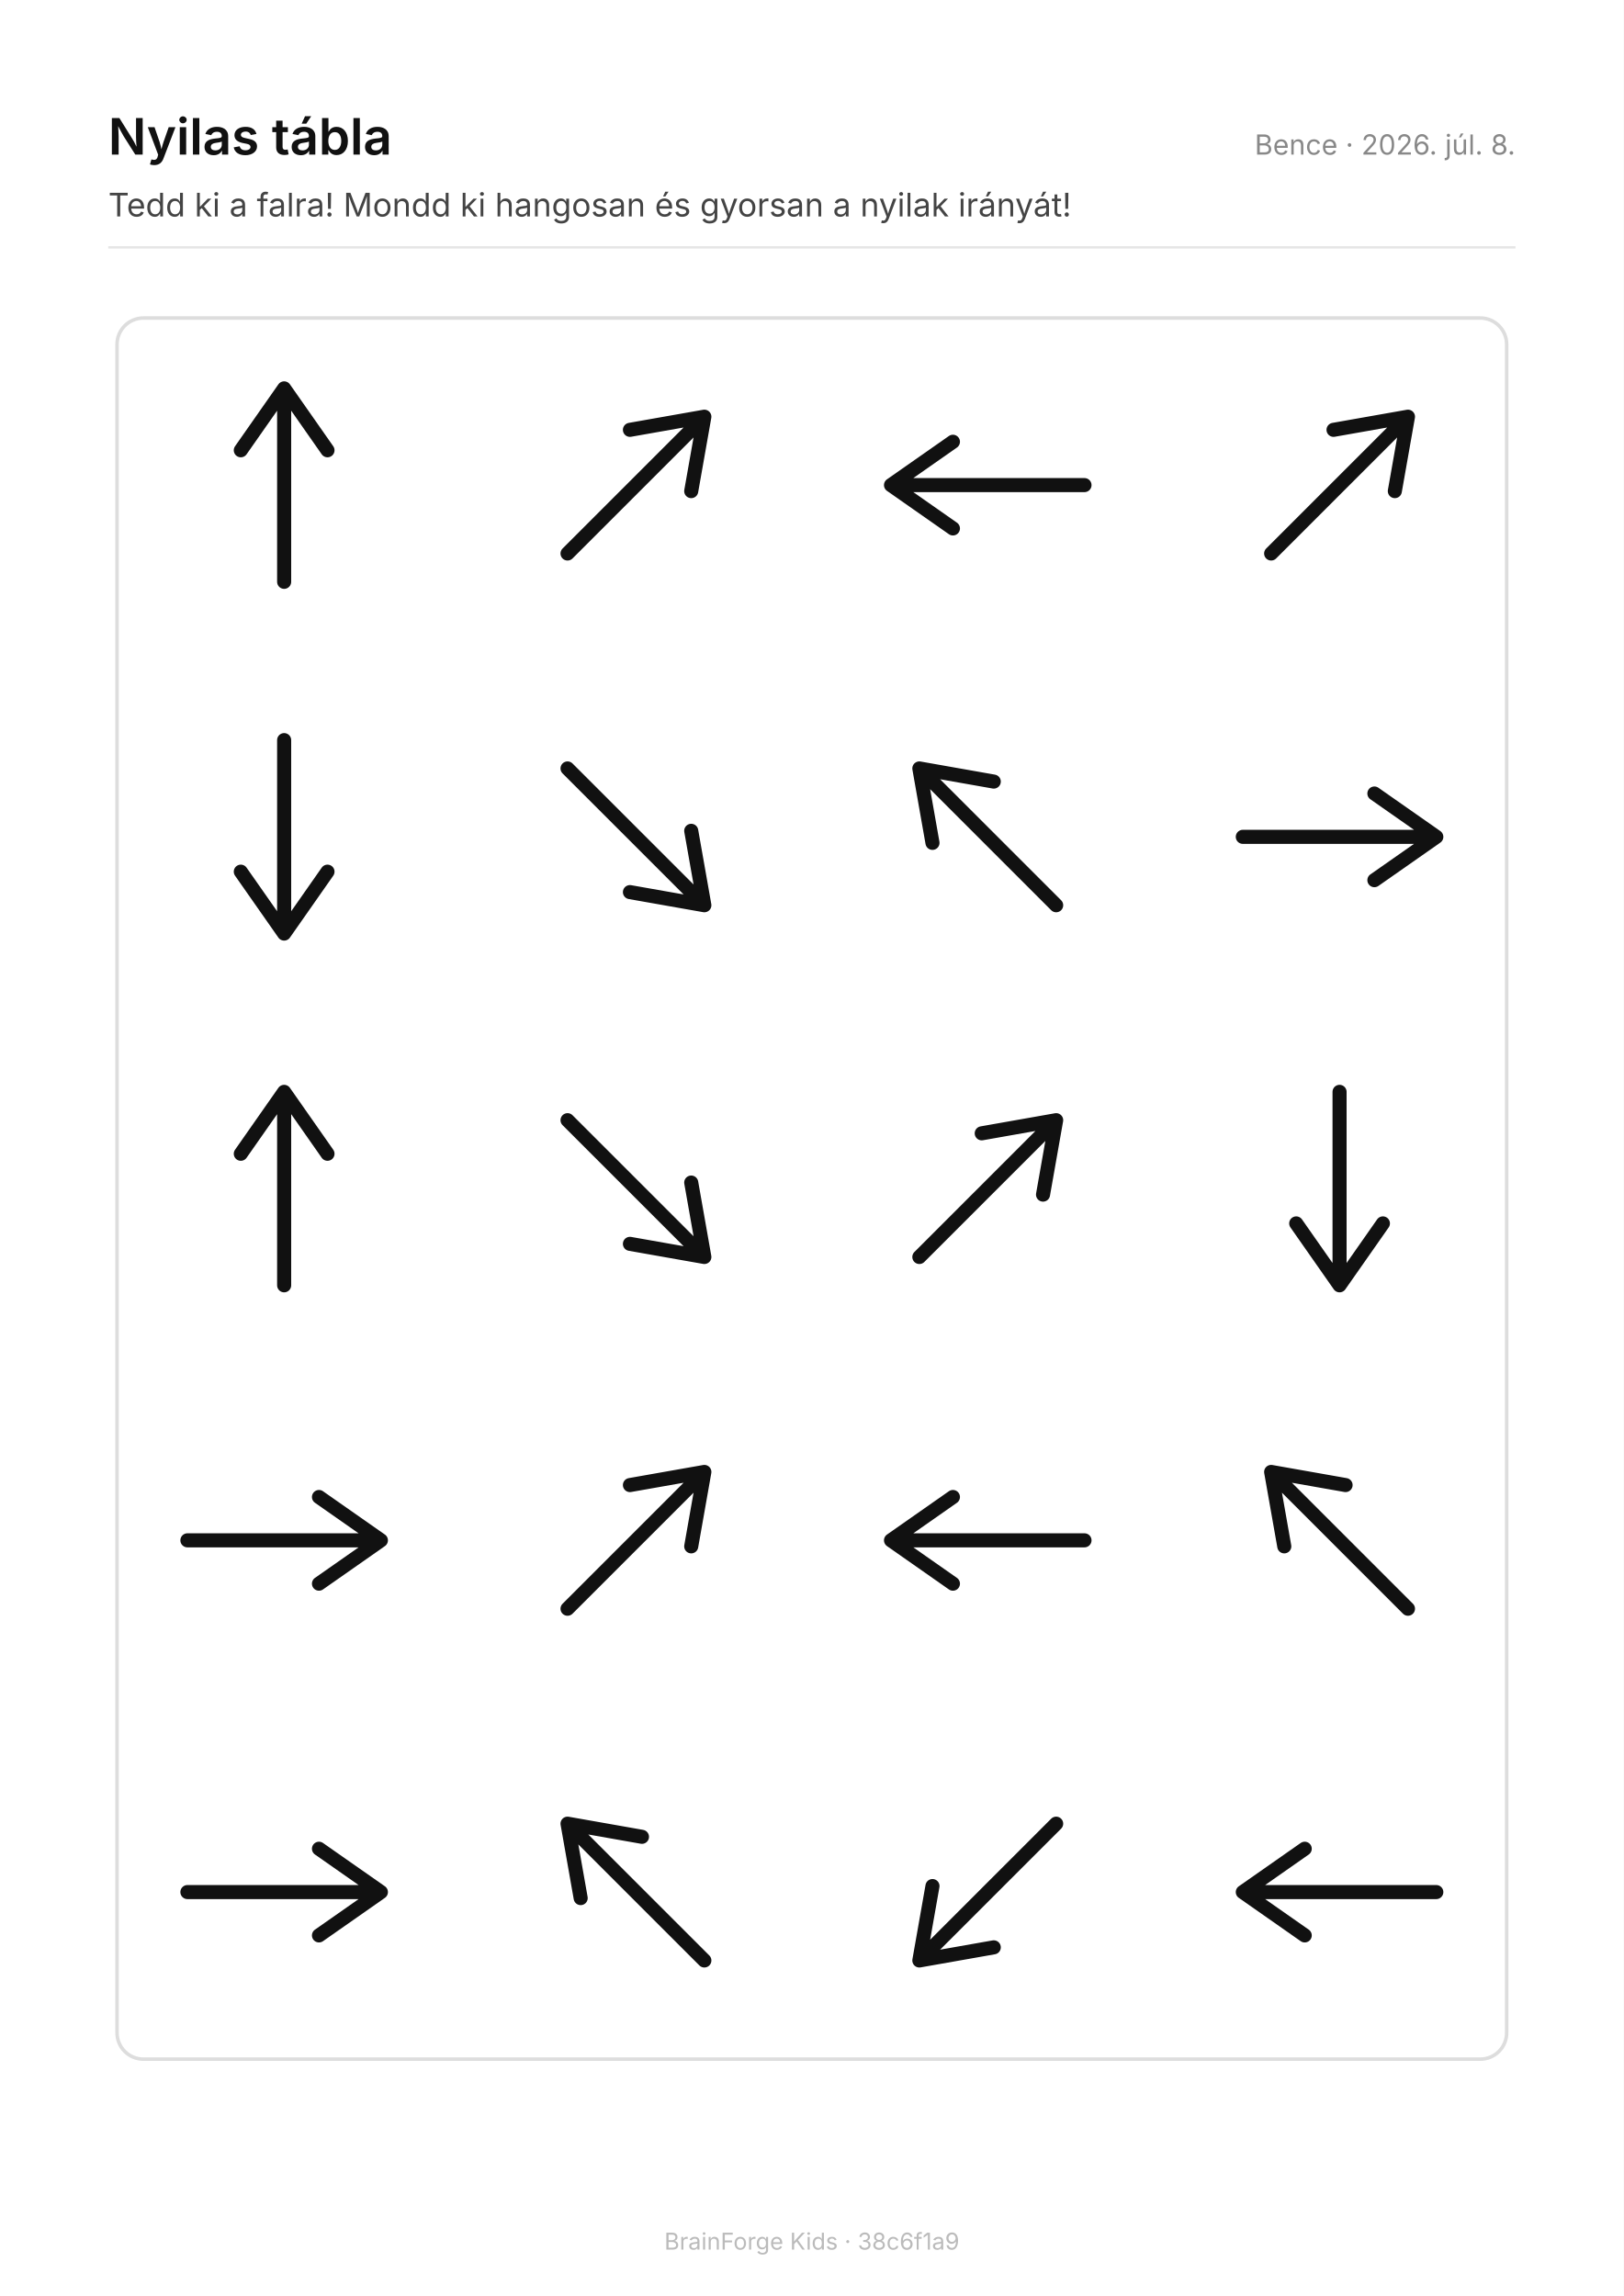
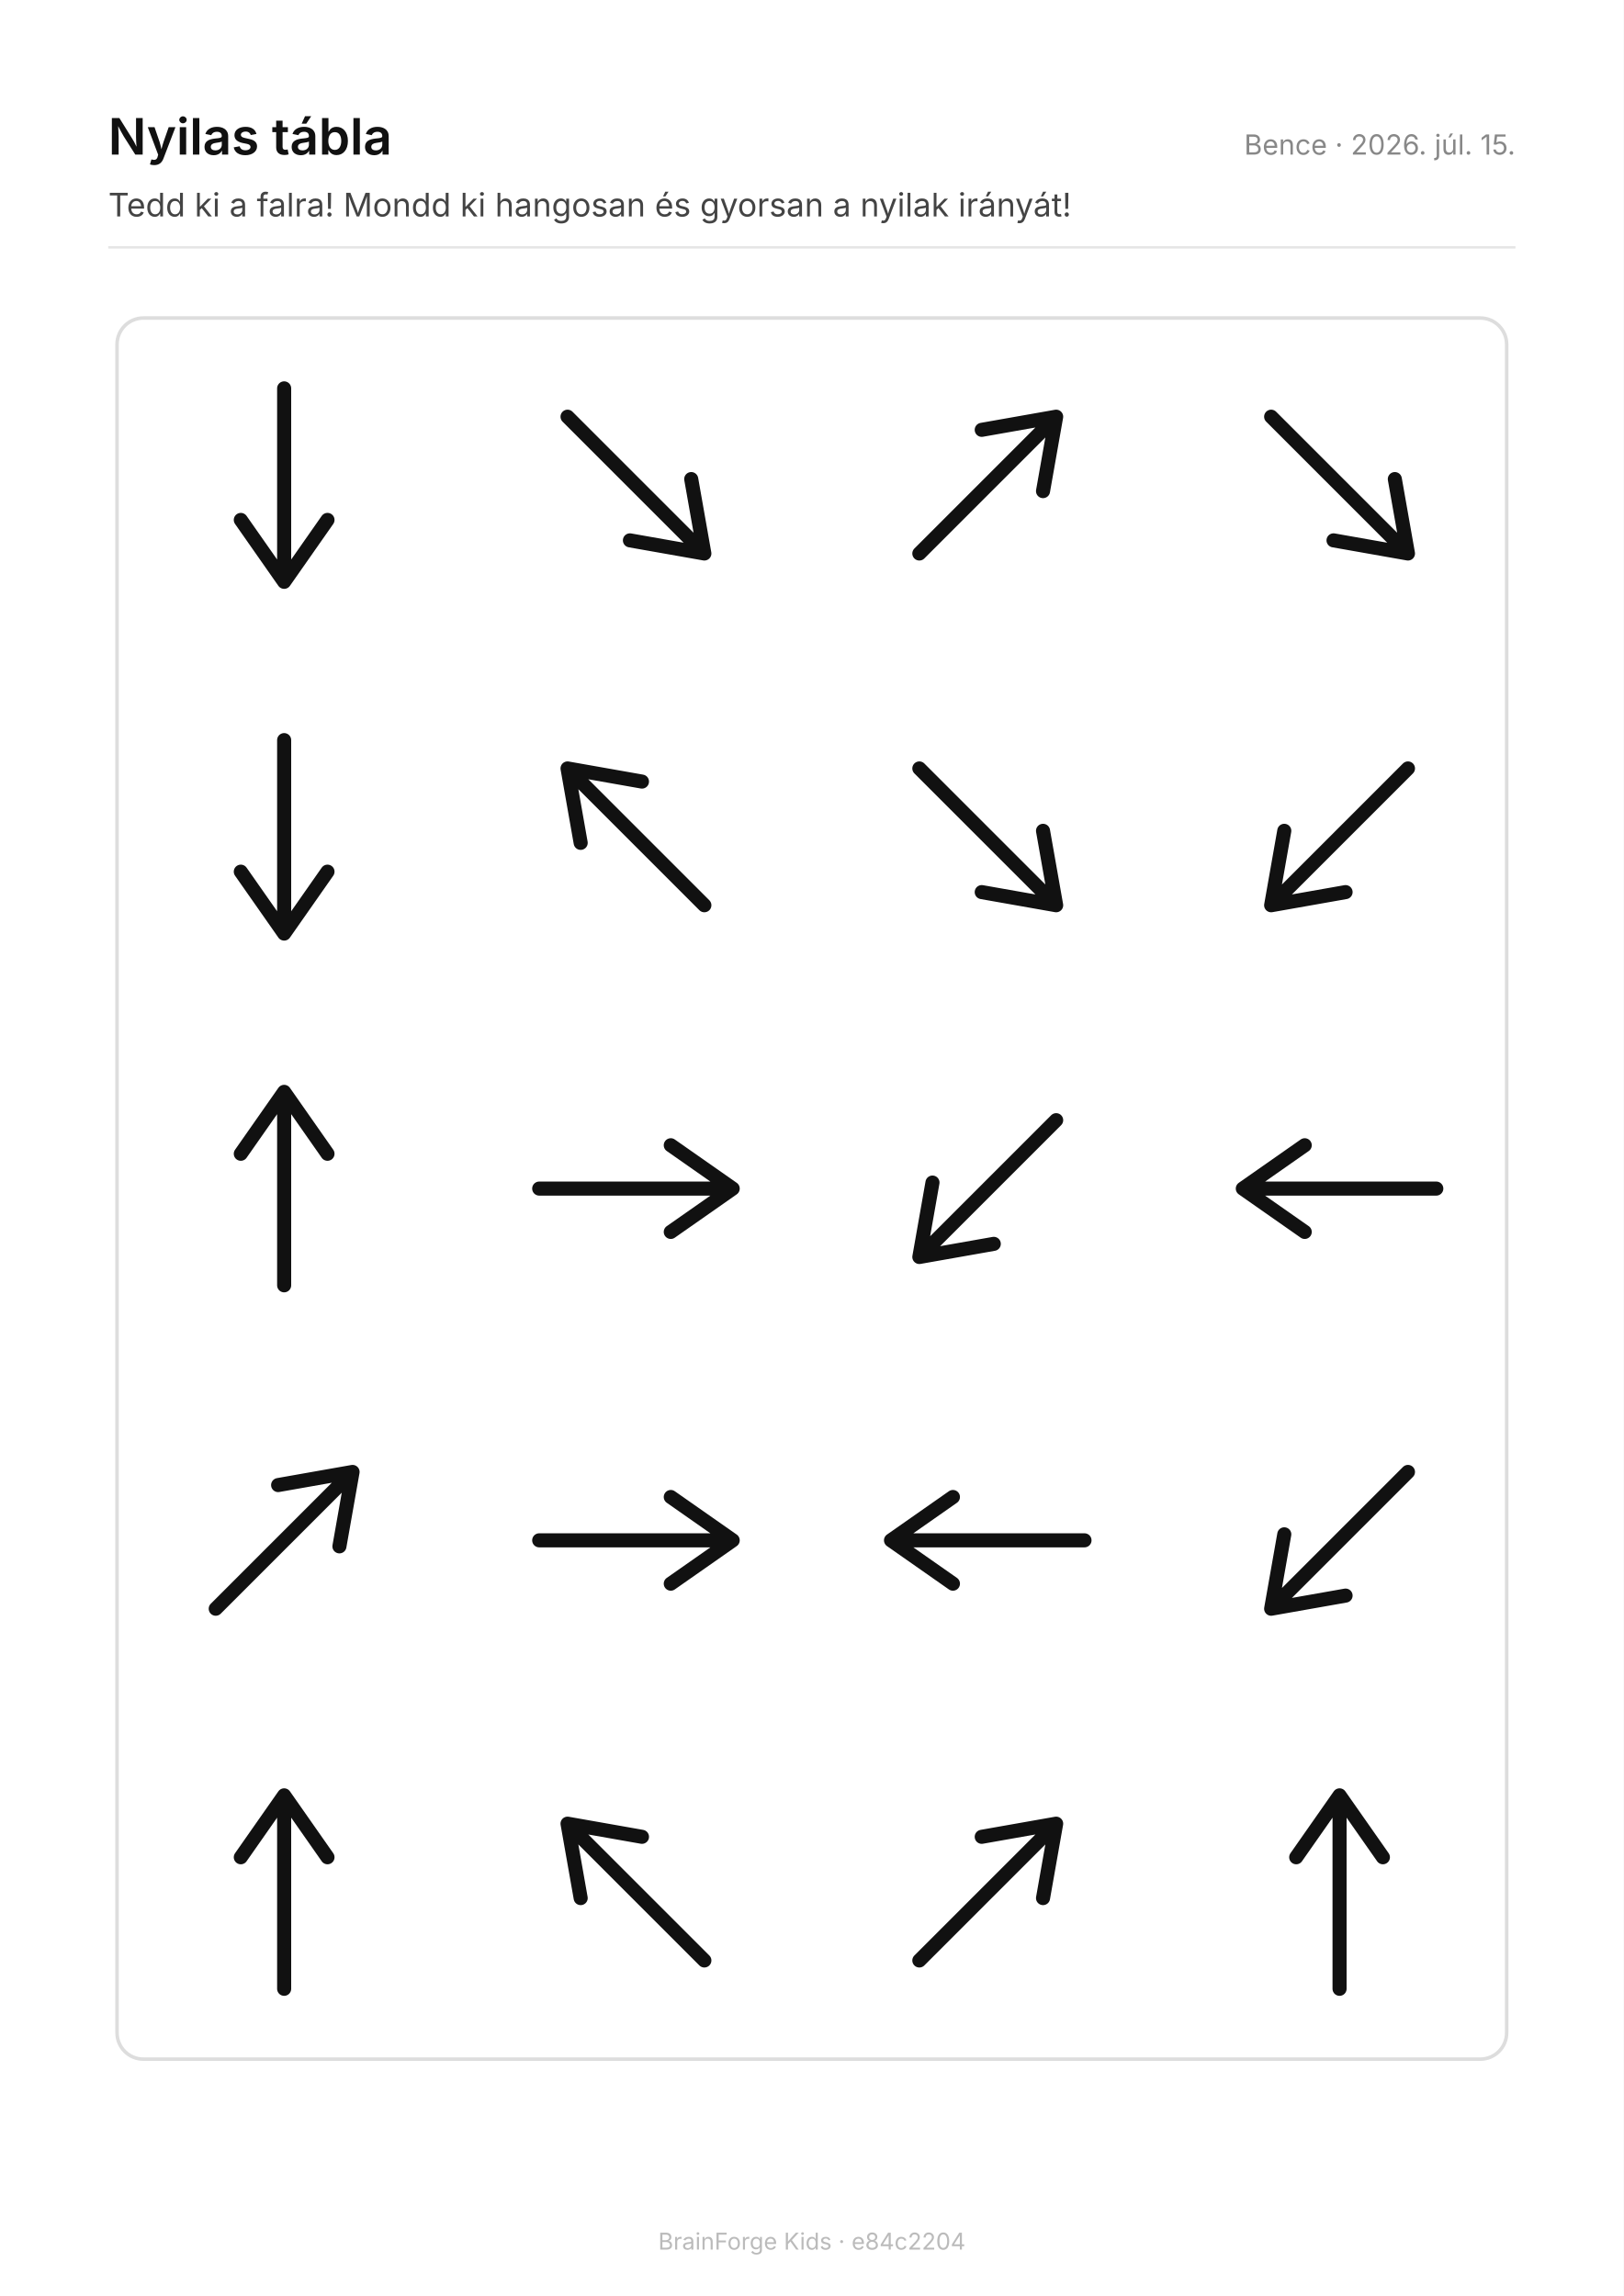
<svg xmlns="http://www.w3.org/2000/svg" width="210mm" height="297mm" viewBox="0 0 210 297" font-family="system-ui, -apple-system, sans-serif">
  <rect width="210" height="297" fill="#fff" />
  <text x="14" y="20" font-size="6.5" font-weight="600" fill="#111">Nyilas tábla</text>
-   <text x="196" y="20" font-size="3.6" fill="#888" text-anchor="end">Bence  ·  2026. júl. 8.</text>
+   <text x="196" y="20" font-size="3.6" fill="#888" text-anchor="end">Bence  ·  2026. júl. 15.</text>
  <text x="14" y="28" font-size="4.2" fill="#444">Tedd ki a falra! Mondd ki hangosan és gyorsan a nyilak irányát!</text>
  <line x1="14" y1="32" x2="196" y2="32" stroke="#e5e5e5" stroke-width="0.3" />
  <g transform="translate(14.00 40.00) scale(1.1375)">
    <g>
-       <g transform="translate(20.00 20.00) rotate(270)">
+       <g transform="translate(20.00 20.00) rotate(90)">
        <path d="M -11 0 L 11 0 M 3.96 -4.928 L 11 0 L 3.96 4.928" fill="none" stroke="#111" stroke-width="1.60" stroke-linecap="round" stroke-linejoin="round" />
      </g>
-       <g transform="translate(60.00 20.00) rotate(315)">
+       <g transform="translate(60.00 20.00) rotate(45)">
        <path d="M -11 0 L 11 0 M 3.96 -4.928 L 11 0 L 3.96 4.928" fill="none" stroke="#111" stroke-width="1.60" stroke-linecap="round" stroke-linejoin="round" />
      </g>
-       <g transform="translate(100.00 20.00) rotate(180)">
+       <g transform="translate(100.00 20.00) rotate(315)">
        <path d="M -11 0 L 11 0 M 3.96 -4.928 L 11 0 L 3.96 4.928" fill="none" stroke="#111" stroke-width="1.60" stroke-linecap="round" stroke-linejoin="round" />
      </g>
-       <g transform="translate(140.00 20.00) rotate(315)">
+       <g transform="translate(140.00 20.00) rotate(45)">
        <path d="M -11 0 L 11 0 M 3.96 -4.928 L 11 0 L 3.96 4.928" fill="none" stroke="#111" stroke-width="1.60" stroke-linecap="round" stroke-linejoin="round" />
      </g>
      <g transform="translate(20.00 60.00) rotate(90)">
        <path d="M -11 0 L 11 0 M 3.96 -4.928 L 11 0 L 3.96 4.928" fill="none" stroke="#111" stroke-width="1.60" stroke-linecap="round" stroke-linejoin="round" />
      </g>
-       <g transform="translate(60.00 60.00) rotate(45)">
+       <g transform="translate(60.00 60.00) rotate(225)">
        <path d="M -11 0 L 11 0 M 3.96 -4.928 L 11 0 L 3.96 4.928" fill="none" stroke="#111" stroke-width="1.60" stroke-linecap="round" stroke-linejoin="round" />
      </g>
-       <g transform="translate(100.00 60.00) rotate(225)">
+       <g transform="translate(100.00 60.00) rotate(45)">
        <path d="M -11 0 L 11 0 M 3.96 -4.928 L 11 0 L 3.96 4.928" fill="none" stroke="#111" stroke-width="1.60" stroke-linecap="round" stroke-linejoin="round" />
      </g>
-       <g transform="translate(140.00 60.00) rotate(0)">
+       <g transform="translate(140.00 60.00) rotate(135)">
        <path d="M -11 0 L 11 0 M 3.96 -4.928 L 11 0 L 3.96 4.928" fill="none" stroke="#111" stroke-width="1.60" stroke-linecap="round" stroke-linejoin="round" />
      </g>
      <g transform="translate(20.00 100.00) rotate(270)">
        <path d="M -11 0 L 11 0 M 3.96 -4.928 L 11 0 L 3.96 4.928" fill="none" stroke="#111" stroke-width="1.60" stroke-linecap="round" stroke-linejoin="round" />
      </g>
-       <g transform="translate(60.00 100.00) rotate(45)">
+       <g transform="translate(60.00 100.00) rotate(0)">
        <path d="M -11 0 L 11 0 M 3.96 -4.928 L 11 0 L 3.96 4.928" fill="none" stroke="#111" stroke-width="1.60" stroke-linecap="round" stroke-linejoin="round" />
      </g>
-       <g transform="translate(100.00 100.00) rotate(315)">
+       <g transform="translate(100.00 100.00) rotate(135)">
        <path d="M -11 0 L 11 0 M 3.96 -4.928 L 11 0 L 3.96 4.928" fill="none" stroke="#111" stroke-width="1.60" stroke-linecap="round" stroke-linejoin="round" />
      </g>
-       <g transform="translate(140.00 100.00) rotate(90)">
+       <g transform="translate(140.00 100.00) rotate(180)">
        <path d="M -11 0 L 11 0 M 3.96 -4.928 L 11 0 L 3.96 4.928" fill="none" stroke="#111" stroke-width="1.60" stroke-linecap="round" stroke-linejoin="round" />
      </g>
-       <g transform="translate(20.00 140.00) rotate(0)">
+       <g transform="translate(20.00 140.00) rotate(315)">
        <path d="M -11 0 L 11 0 M 3.96 -4.928 L 11 0 L 3.96 4.928" fill="none" stroke="#111" stroke-width="1.60" stroke-linecap="round" stroke-linejoin="round" />
      </g>
-       <g transform="translate(60.00 140.00) rotate(315)">
+       <g transform="translate(60.00 140.00) rotate(0)">
        <path d="M -11 0 L 11 0 M 3.96 -4.928 L 11 0 L 3.96 4.928" fill="none" stroke="#111" stroke-width="1.60" stroke-linecap="round" stroke-linejoin="round" />
      </g>
      <g transform="translate(100.00 140.00) rotate(180)">
        <path d="M -11 0 L 11 0 M 3.96 -4.928 L 11 0 L 3.96 4.928" fill="none" stroke="#111" stroke-width="1.60" stroke-linecap="round" stroke-linejoin="round" />
      </g>
-       <g transform="translate(140.00 140.00) rotate(225)">
+       <g transform="translate(140.00 140.00) rotate(135)">
        <path d="M -11 0 L 11 0 M 3.96 -4.928 L 11 0 L 3.96 4.928" fill="none" stroke="#111" stroke-width="1.60" stroke-linecap="round" stroke-linejoin="round" />
      </g>
-       <g transform="translate(20.00 180.00) rotate(0)">
+       <g transform="translate(20.00 180.00) rotate(270)">
        <path d="M -11 0 L 11 0 M 3.96 -4.928 L 11 0 L 3.96 4.928" fill="none" stroke="#111" stroke-width="1.60" stroke-linecap="round" stroke-linejoin="round" />
      </g>
      <g transform="translate(60.00 180.00) rotate(225)">
        <path d="M -11 0 L 11 0 M 3.96 -4.928 L 11 0 L 3.96 4.928" fill="none" stroke="#111" stroke-width="1.60" stroke-linecap="round" stroke-linejoin="round" />
      </g>
-       <g transform="translate(100.00 180.00) rotate(135)">
+       <g transform="translate(100.00 180.00) rotate(315)">
        <path d="M -11 0 L 11 0 M 3.96 -4.928 L 11 0 L 3.96 4.928" fill="none" stroke="#111" stroke-width="1.60" stroke-linecap="round" stroke-linejoin="round" />
      </g>
-       <g transform="translate(140.00 180.00) rotate(180)">
+       <g transform="translate(140.00 180.00) rotate(270)">
        <path d="M -11 0 L 11 0 M 3.96 -4.928 L 11 0 L 3.96 4.928" fill="none" stroke="#111" stroke-width="1.60" stroke-linecap="round" stroke-linejoin="round" />
      </g>
      <rect x="1" y="1" width="158" height="198" fill="none" stroke="#ddd" stroke-width="0.40" rx="3" />
    </g>
  </g>
-   <text x="105" y="291" font-size="3" fill="#bbb" text-anchor="middle">BrainForge Kids · 38c6f1a9</text>
+   <text x="105" y="291" font-size="3" fill="#bbb" text-anchor="middle">BrainForge Kids · e84c2204</text>
</svg>
